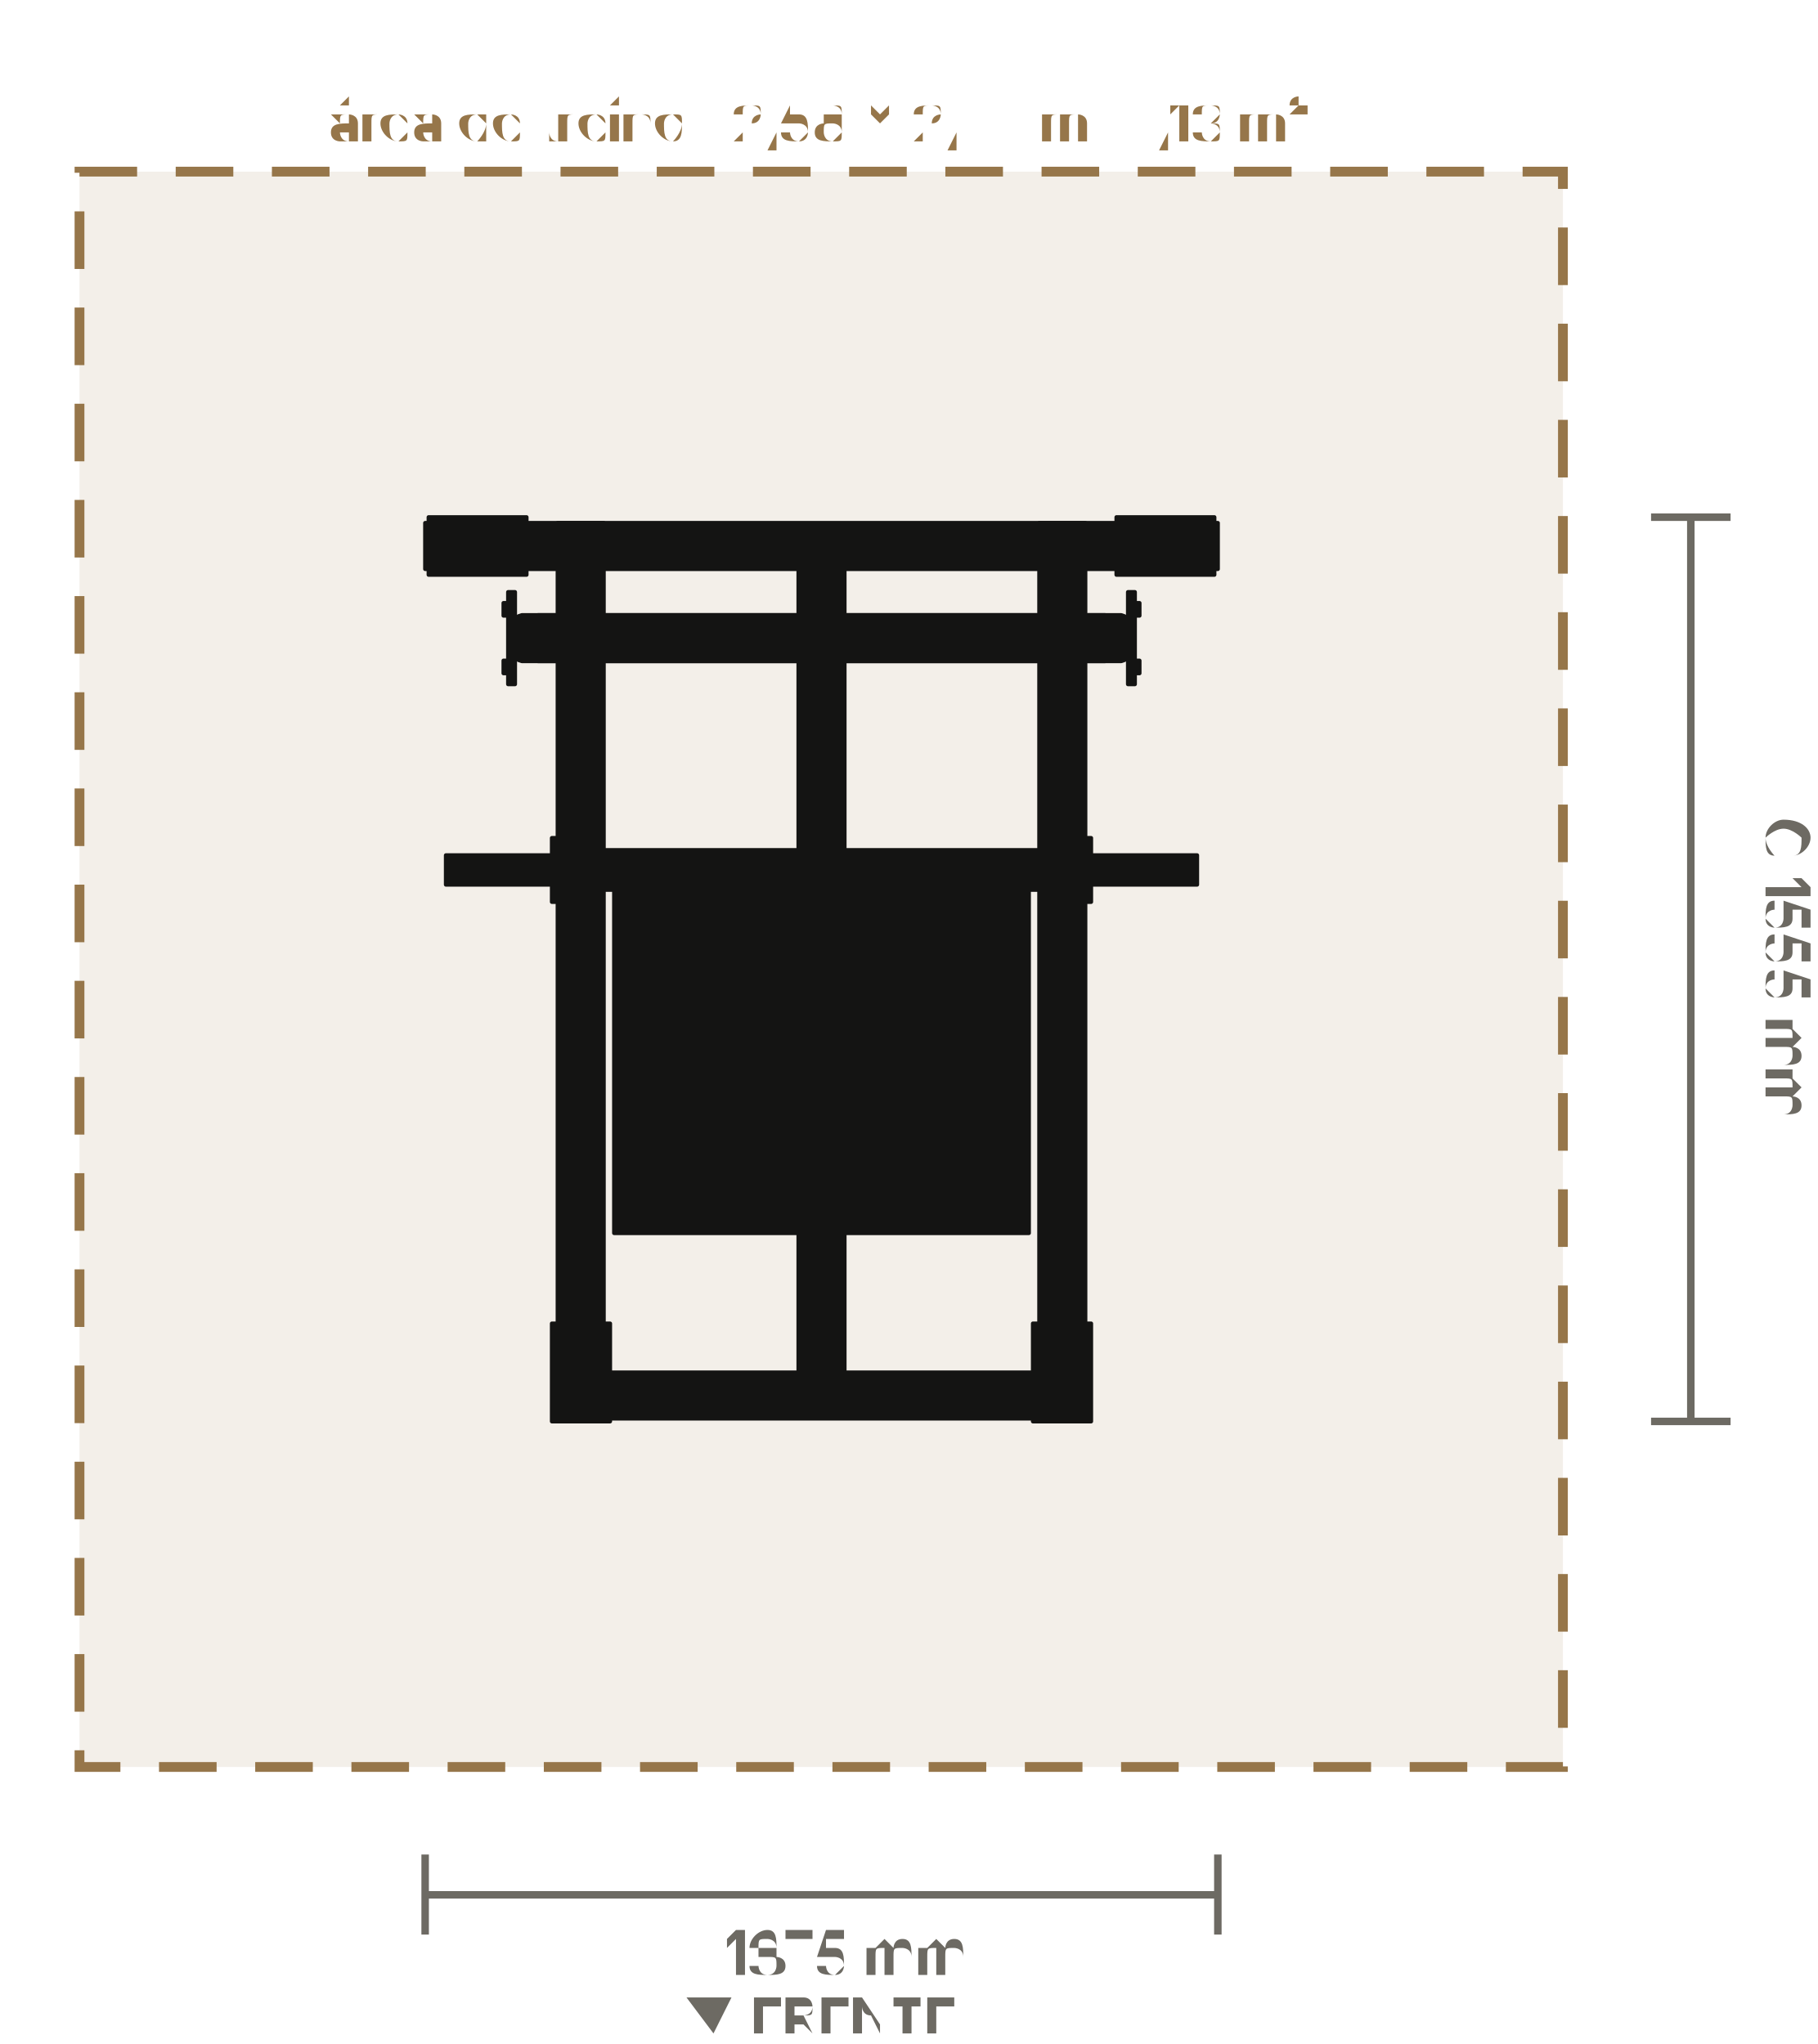
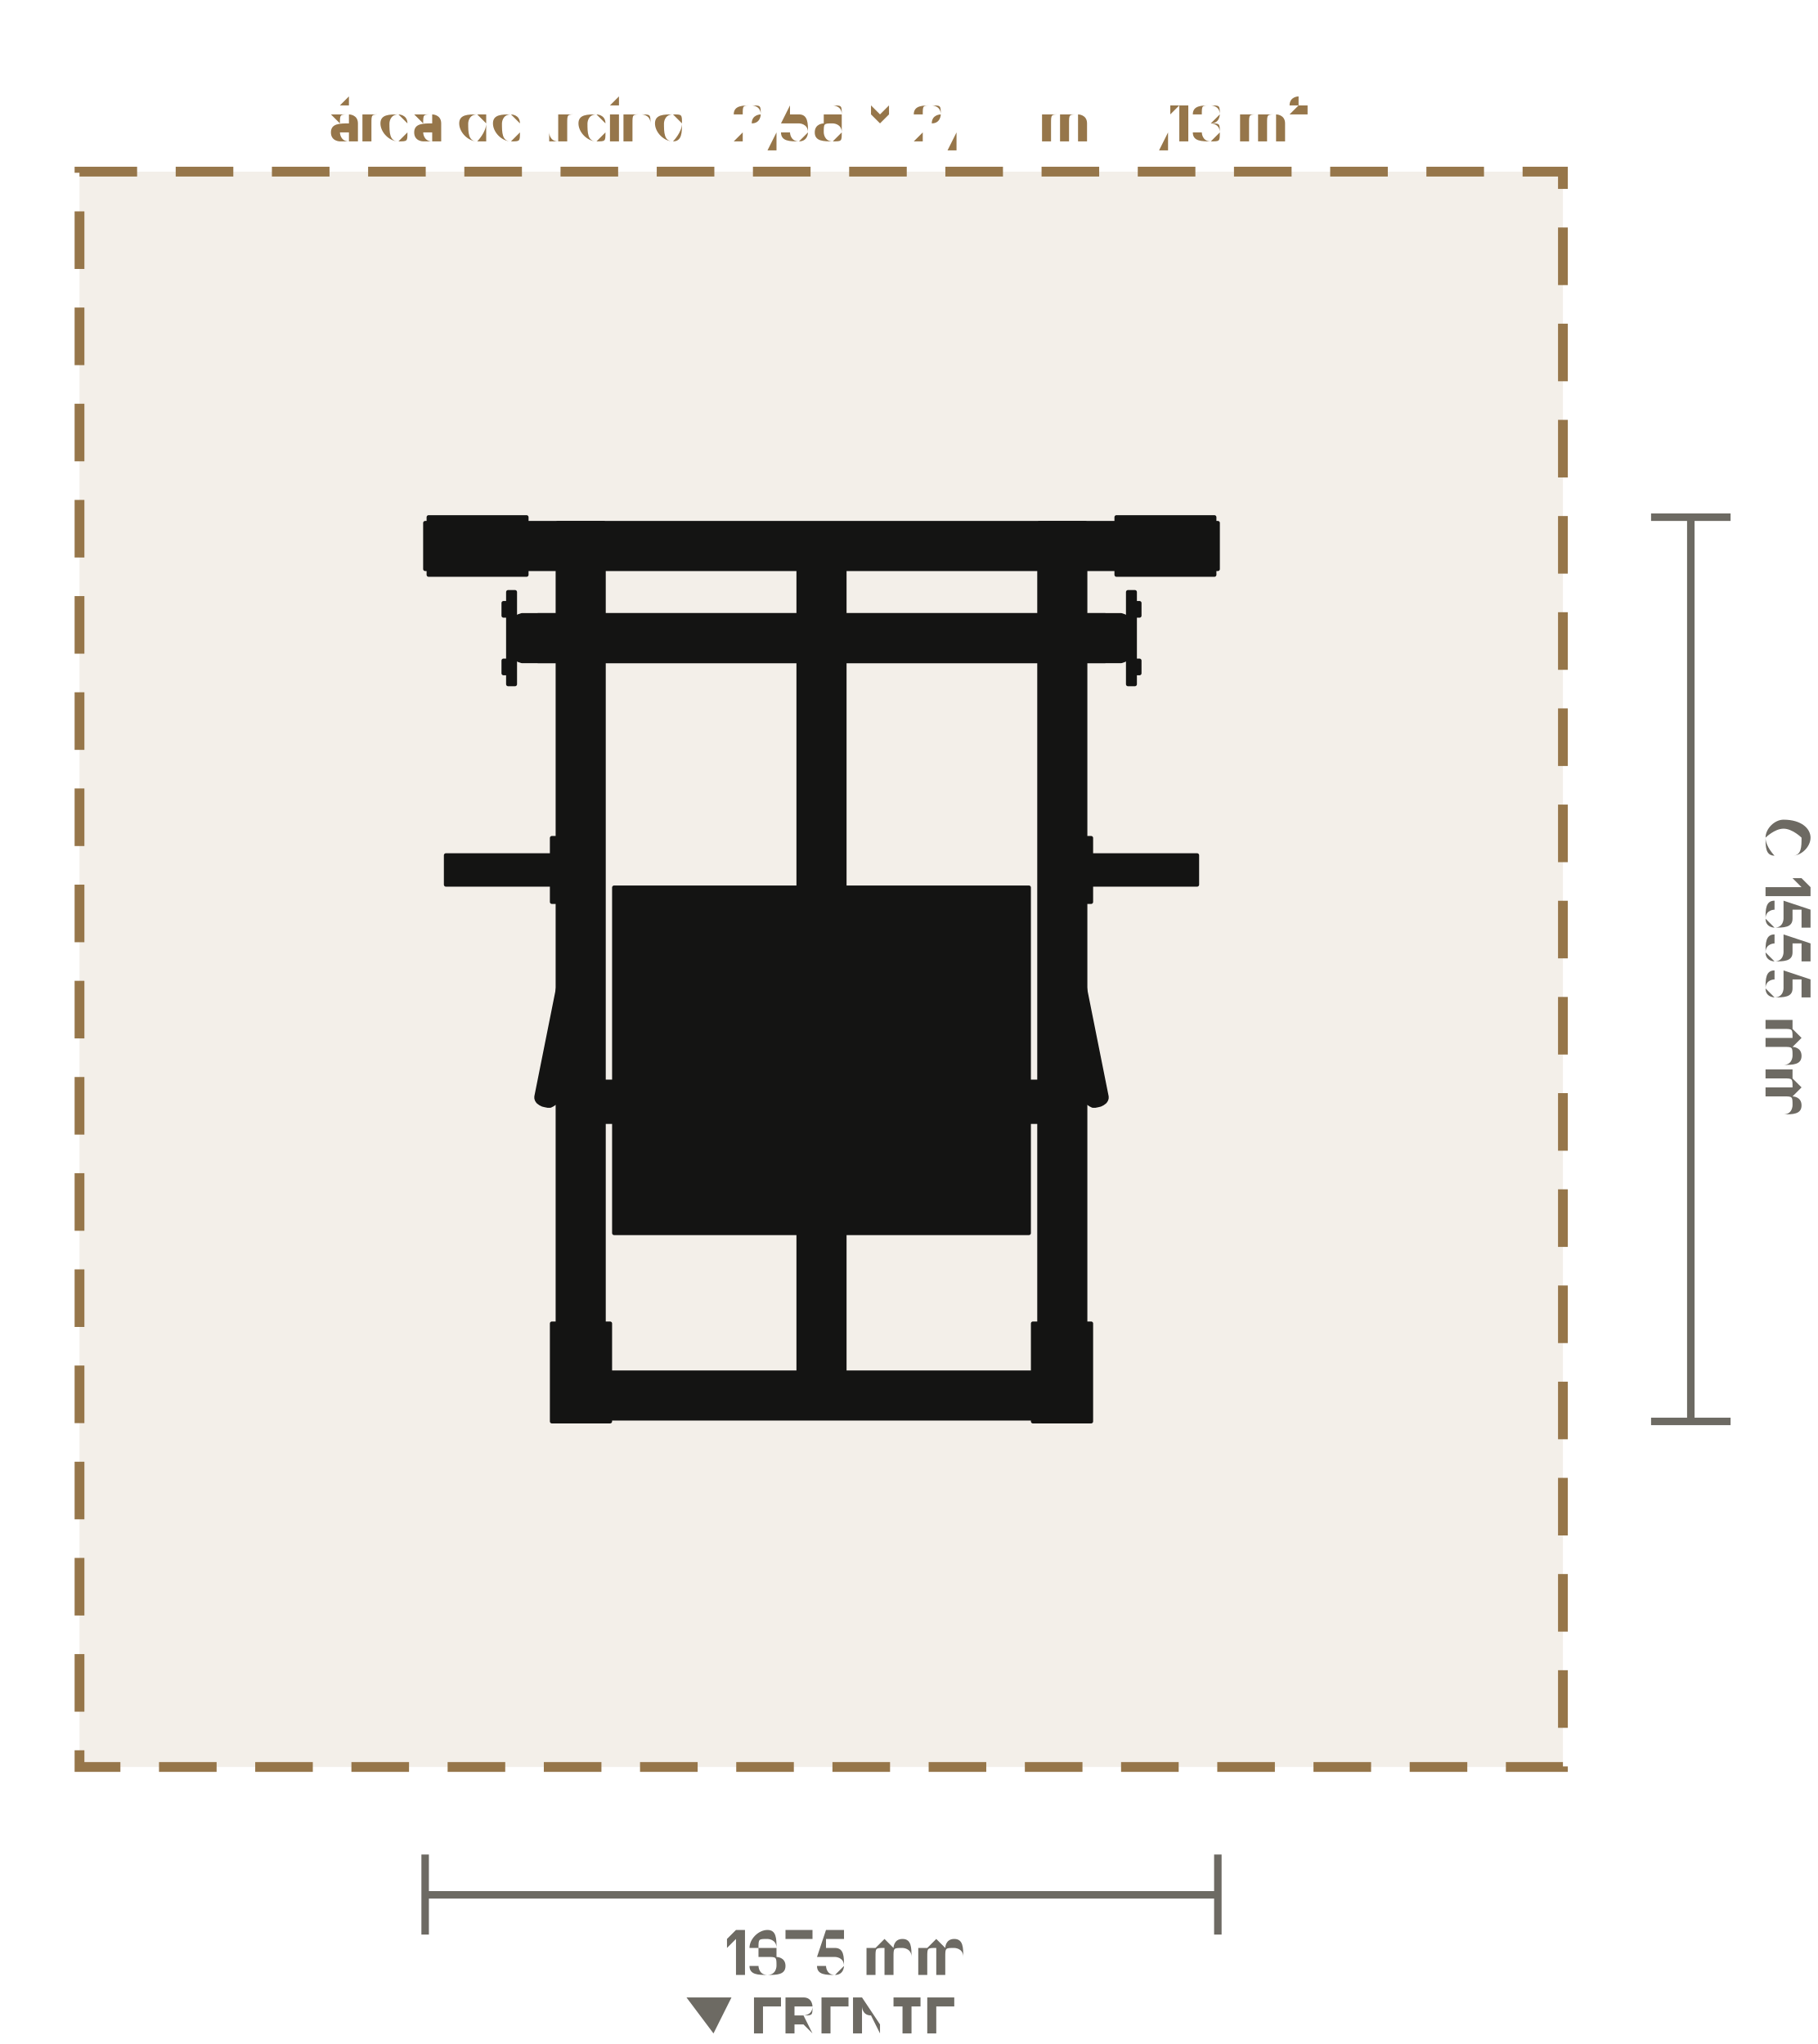
<svg xmlns="http://www.w3.org/2000/svg" viewBox="-1.426 -1.683 3.155 3.549" role="img" aria-label="Planta do Suporte de Agachamento Búlgaro e Levantamentos (LD-A020): 1375 × 1570 mm, com 60 cm de área de treino em volta" data-equipment="LD-A020" data-unit="m">
  <rect class="eq-zone" x="-1.288" y="-1.385" width="2.575" height="2.77" style="fill:#96764a;fill-opacity:.12;stroke:#96764a;stroke-width:0.017;stroke-dasharray:0.1 0.067" />
  <text class="eq-zone-label" x="0" y="-1.435" style="font-family:Barlow,Inter,Arial,sans-serif;font-size:0.095px;fill:#96764a;text-anchor:middle">área de treino · 2,58 × 2,77 m · 7,13 m²</text>
  <g class="eq-parts">
    <polygon class="eq-part" points="-0.458,-0.775 -0.378,-0.775 -0.378,0.78 -0.458,0.78" style="fill:#141413;stroke:#141413;stroke-width:0.007;stroke-linejoin:round" />
    <polygon class="eq-part" points="-0.682,-0.785 -0.512,-0.785 -0.512,-0.685 -0.682,-0.685" style="fill:#141413;stroke:#141413;stroke-width:0.007;stroke-linejoin:round" />
    <polygon class="eq-part" points="-0.468,0.615 -0.367,0.615 -0.367,0.785 -0.468,0.785" style="fill:#141413;stroke:#141413;stroke-width:0.007;stroke-linejoin:round" />
    <polygon class="eq-part" points="0.378,-0.775 0.458,-0.775 0.458,0.78 0.378,0.78" style="fill:#141413;stroke:#141413;stroke-width:0.007;stroke-linejoin:round" />
    <polygon class="eq-part" points="0.512,-0.785 0.682,-0.785 0.682,-0.685 0.512,-0.685" style="fill:#141413;stroke:#141413;stroke-width:0.007;stroke-linejoin:round" />
    <polygon class="eq-part" points="0.367,0.615 0.468,0.615 0.468,0.785 0.367,0.785" style="fill:#141413;stroke:#141413;stroke-width:0.007;stroke-linejoin:round" />
    <polygon class="eq-part" points="-0.688,-0.775 0.688,-0.775 0.688,-0.695 -0.688,-0.695" style="fill:#141413;stroke:#141413;stroke-width:0.007;stroke-linejoin:round" />
    <polygon class="eq-part" points="-0.417,0.7 0.417,0.7 0.417,0.78 -0.417,0.78" style="fill:#141413;stroke:#141413;stroke-width:0.007;stroke-linejoin:round" />
    <polygon class="eq-part" points="-0.04,-0.735 0.04,-0.735 0.04,0.74 -0.04,0.74" style="fill:#141413;stroke:#141413;stroke-width:0.007;stroke-linejoin:round" />
    <polygon class="eq-part" points="-0.36,-0.142 0.36,-0.142 0.36,0.458 -0.36,0.458" style="fill:#141413;stroke:#141413;stroke-width:0.007;stroke-linejoin:round" />
    <polygon class="eq-part" points="-0.04,-0.615 0.04,-0.615 0.04,-0.535 -0.04,-0.535" style="fill:#141413;stroke:#141413;stroke-width:0.007;stroke-linejoin:round" />
    <polygon class="eq-part" points="0.383,-0.582 0.383,-0.583 0.384,-0.584 0.386,-0.584 0.389,-0.585 0.391,-0.585 0.395,-0.585 0.441,-0.585 0.444,-0.585 0.447,-0.585 0.449,-0.584 0.451,-0.584 0.452,-0.583 0.453,-0.582 0.453,0.237 0.452,0.238 0.451,0.239 0.449,0.239 0.447,0.24 0.444,0.24 0.441,0.24 0.395,0.24 0.391,0.24 0.389,0.24 0.386,0.239 0.384,0.239 0.383,0.238 0.383,0.237" style="fill:#141413;stroke:#141413;stroke-width:0.007;stroke-linejoin:round" />
-     <polygon class="eq-part" points="0.4,0.23 0.4,0.229 0.402,0.227 0.405,0.226 0.408,0.225 0.413,0.225 0.417,0.225 0.422,0.225 0.426,0.225 0.43,0.226 0.433,0.227 0.435,0.229 0.435,0.23 0.435,0.373 0.435,0.375 0.433,0.376 0.43,0.377 0.426,0.378 0.422,0.378 0.417,0.379 0.413,0.378 0.408,0.378 0.405,0.377 0.402,0.376 0.4,0.375 0.4,0.373" style="fill:#141413;stroke:#141413;stroke-width:0.007;stroke-linejoin:round" />
+     <polygon class="eq-part" points="0.4,0.23 0.4,0.229 0.402,0.227 0.405,0.226 0.408,0.225 0.413,0.225 0.417,0.225 0.422,0.225 0.426,0.225 0.43,0.226 0.433,0.227 0.435,0.229 0.435,0.23 0.435,0.631 0.435,0.632 0.433,0.634 0.43,0.635 0.426,0.636 0.422,0.636 0.417,0.636 0.413,0.636 0.408,0.636 0.405,0.635 0.402,0.634 0.4,0.632 0.4,0.631" style="fill:#141413;stroke:#141413;stroke-width:0.007;stroke-linejoin:round" />
+     <polygon class="eq-part" points="0.4,-0.076 0.401,-0.079 0.403,-0.082 0.406,-0.085 0.41,-0.087 0.415,-0.088 0.42,-0.089 0.424,-0.088 0.428,-0.087 0.431,-0.085 0.434,-0.083 0.435,-0.079 0.495,0.221 0.495,0.224 0.494,0.227 0.492,0.23 0.488,0.233 0.484,0.235 0.48,0.236 0.475,0.237 0.471,0.237 0.467,0.235 0.464,0.233 0.461,0.231 0.46,0.228 0.4,-0.072" style="fill:#141413;stroke:#141413;stroke-width:0.007;stroke-linejoin:round" />
    <polygon class="eq-part" points="0.453,-0.228 0.468,-0.228 0.468,-0.117 0.453,-0.117" style="fill:#141413;stroke:#141413;stroke-width:0.007;stroke-linejoin:round" />
    <polygon class="eq-part" points="0.468,-0.198 0.652,-0.198 0.652,-0.147 0.468,-0.147" style="fill:#141413;stroke:#141413;stroke-width:0.007;stroke-linejoin:round" />
    <polygon class="eq-part" points="-0.453,-0.582 -0.452,-0.583 -0.451,-0.584 -0.449,-0.584 -0.447,-0.585 -0.444,-0.585 -0.441,-0.585 -0.395,-0.585 -0.391,-0.585 -0.389,-0.585 -0.386,-0.584 -0.384,-0.584 -0.383,-0.583 -0.383,-0.582 -0.383,0.237 -0.383,0.238 -0.384,0.239 -0.386,0.239 -0.389,0.24 -0.391,0.24 -0.395,0.24 -0.441,0.24 -0.444,0.24 -0.447,0.24 -0.449,0.239 -0.451,0.239 -0.452,0.238 -0.453,0.237" style="fill:#141413;stroke:#141413;stroke-width:0.007;stroke-linejoin:round" />
-     <polygon class="eq-part" points="-0.435,0.23 -0.435,0.229 -0.433,0.227 -0.43,0.226 -0.426,0.225 -0.422,0.225 -0.417,0.225 -0.413,0.225 -0.408,0.225 -0.405,0.226 -0.402,0.227 -0.4,0.229 -0.4,0.23 -0.4,0.373 -0.4,0.375 -0.402,0.376 -0.405,0.377 -0.408,0.378 -0.413,0.378 -0.417,0.379 -0.422,0.378 -0.426,0.378 -0.43,0.377 -0.433,0.376 -0.435,0.375 -0.435,0.373" style="fill:#141413;stroke:#141413;stroke-width:0.007;stroke-linejoin:round" />
+     <polygon class="eq-part" points="-0.435,0.23 -0.435,0.229 -0.433,0.227 -0.43,0.226 -0.426,0.225 -0.422,0.225 -0.417,0.225 -0.413,0.225 -0.408,0.225 -0.405,0.226 -0.402,0.227 -0.4,0.229 -0.4,0.23 -0.4,0.631 -0.4,0.632 -0.402,0.634 -0.405,0.635 -0.408,0.636 -0.413,0.636 -0.417,0.636 -0.422,0.636 -0.426,0.636 -0.43,0.635 -0.433,0.634 -0.435,0.632 -0.435,0.631" style="fill:#141413;stroke:#141413;stroke-width:0.007;stroke-linejoin:round" />
+     <polygon class="eq-part" points="-0.495,0.224 -0.495,0.221 -0.435,-0.079 -0.434,-0.083 -0.431,-0.085 -0.428,-0.087 -0.424,-0.088 -0.42,-0.089 -0.415,-0.088 -0.41,-0.087 -0.406,-0.085 -0.403,-0.082 -0.401,-0.079 -0.4,-0.076 -0.4,-0.072 -0.46,0.228 -0.461,0.231 -0.464,0.233 -0.467,0.235 -0.471,0.237 -0.475,0.237 -0.48,0.236 -0.484,0.235 -0.488,0.233 -0.492,0.23 -0.494,0.227" style="fill:#141413;stroke:#141413;stroke-width:0.007;stroke-linejoin:round" />
    <polygon class="eq-part" points="-0.468,-0.228 -0.453,-0.228 -0.453,-0.117 -0.468,-0.117" style="fill:#141413;stroke:#141413;stroke-width:0.007;stroke-linejoin:round" />
    <polygon class="eq-part" points="-0.652,-0.198 -0.468,-0.198 -0.468,-0.147 -0.652,-0.147" style="fill:#141413;stroke:#141413;stroke-width:0.007;stroke-linejoin:round" />
    <polygon class="eq-part" points="-0.417,-0.598 0.417,-0.598 0.417,-0.552 -0.417,-0.552" style="fill:#141413;stroke:#141413;stroke-width:0.007;stroke-linejoin:round" />
-     <polygon class="eq-part" points="-0.417,-0.207 0.417,-0.207 0.417,-0.138 -0.417,-0.138" style="fill:#141413;stroke:#141413;stroke-width:0.007;stroke-linejoin:round" />
+     <polygon class="eq-part" points="-0.417,0.195 0.417,0.195 0.417,0.265 -0.417,0.265" style="fill:#141413;stroke:#141413;stroke-width:0.007;stroke-linejoin:round" />
    <polygon class="eq-part" points="-0.532,-0.603 -0.531,-0.609 -0.526,-0.613 -0.52,-0.615 0.52,-0.615 0.526,-0.613 0.531,-0.609 0.532,-0.603 0.532,-0.547 0.531,-0.541 0.526,-0.537 0.52,-0.535 -0.52,-0.535 -0.526,-0.537 -0.531,-0.541 -0.532,-0.547" style="fill:#141413;stroke:#141413;stroke-width:0.007;stroke-linejoin:round" />
    <polygon class="eq-part" points="-0.492,-0.615 0.492,-0.615 0.492,-0.535 -0.492,-0.535" style="fill:#141413;stroke:#141413;stroke-width:0.007;stroke-linejoin:round" />
    <polygon class="eq-part" points="0.532,-0.655 0.544,-0.655 0.544,-0.495 0.532,-0.495" style="fill:#141413;stroke:#141413;stroke-width:0.007;stroke-linejoin:round" />
    <polygon class="eq-part" points="0.544,-0.636 0.552,-0.636 0.552,-0.614 0.544,-0.614" style="fill:#141413;stroke:#141413;stroke-width:0.007;stroke-linejoin:round" />
    <polygon class="eq-part" points="0.544,-0.536 0.552,-0.536 0.552,-0.514 0.544,-0.514" style="fill:#141413;stroke:#141413;stroke-width:0.007;stroke-linejoin:round" />
    <polygon class="eq-part" points="-0.544,-0.655 -0.532,-0.655 -0.532,-0.495 -0.544,-0.495" style="fill:#141413;stroke:#141413;stroke-width:0.007;stroke-linejoin:round" />
    <polygon class="eq-part" points="-0.552,-0.636 -0.544,-0.636 -0.544,-0.614 -0.552,-0.614" style="fill:#141413;stroke:#141413;stroke-width:0.007;stroke-linejoin:round" />
    <polygon class="eq-part" points="-0.552,-0.536 -0.544,-0.536 -0.544,-0.514 -0.552,-0.514" style="fill:#141413;stroke:#141413;stroke-width:0.007;stroke-linejoin:round" />
  </g>
  <line class="eq-dim" x1="-0.688" y1="1.607" x2="0.688" y2="1.607" style="stroke:#6d6a63;stroke-width:0.013" />
  <line class="eq-dim" x1="-0.688" y1="1.537" x2="-0.688" y2="1.676" style="stroke:#6d6a63;stroke-width:0.013" />
  <line class="eq-dim" x1="0.688" y1="1.537" x2="0.688" y2="1.676" style="stroke:#6d6a63;stroke-width:0.013" />
  <text class="eq-text" x="0" y="1.746" style="font-family:Barlow,Inter,Arial,sans-serif;font-size:0.1px;fill:#6d6a63;text-anchor:middle">L 1375 mm</text>
  <line class="eq-dim" x1="1.509" y1="-0.785" x2="1.509" y2="0.785" style="stroke:#6d6a63;stroke-width:0.013" />
  <line class="eq-dim" x1="1.44" y1="-0.785" x2="1.578" y2="-0.785" style="stroke:#6d6a63;stroke-width:0.013" />
  <line class="eq-dim" x1="1.44" y1="0.785" x2="1.578" y2="0.785" style="stroke:#6d6a63;stroke-width:0.013" />
  <text class="eq-text" x="1.639" y="0" transform="rotate(90 1.6387 0)" style="font-family:Barlow,Inter,Arial,sans-serif;font-size:0.1px;fill:#6d6a63;text-anchor:middle">C 1555 mm</text>
  <text class="eq-text" x="0" y="1.846" style="font-family:Barlow,Inter,Arial,sans-serif;font-size:0.1px;fill:#6d6a63;text-anchor:middle;font-size:0.08px;letter-spacing:.1em">▼ FRENTE</text>
</svg>
